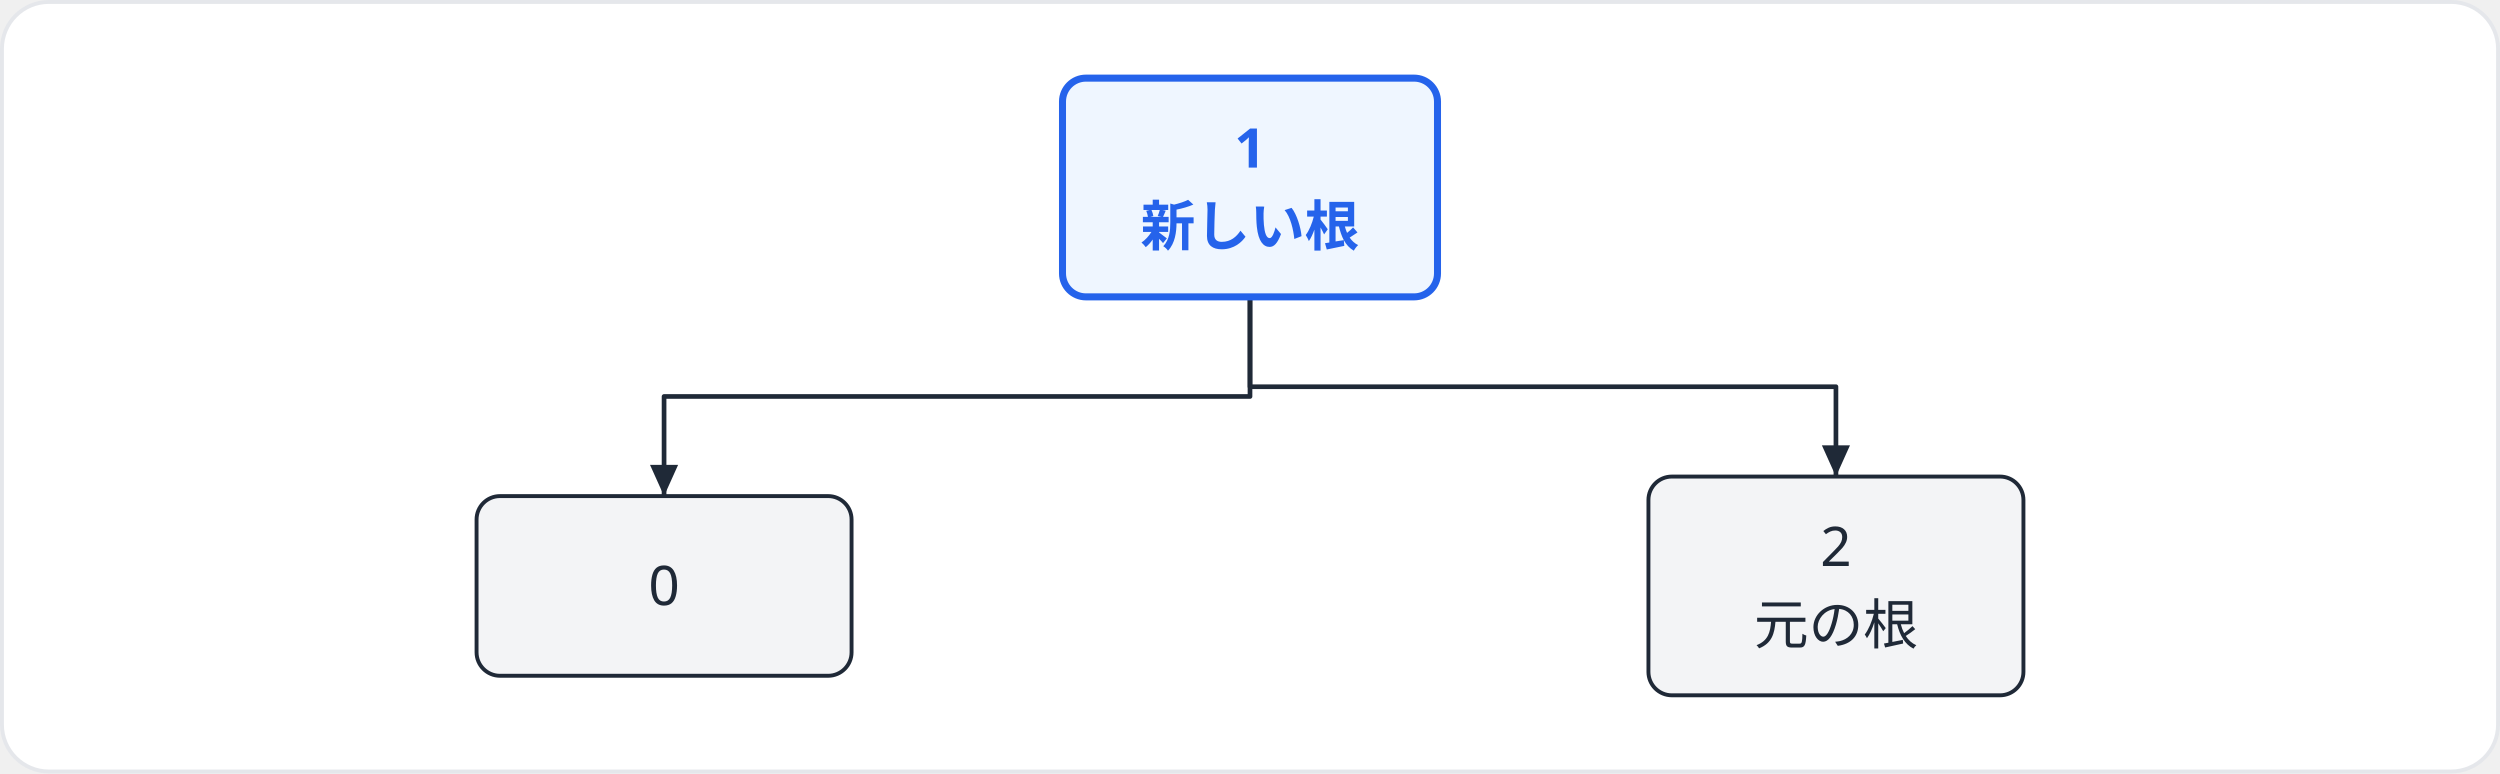
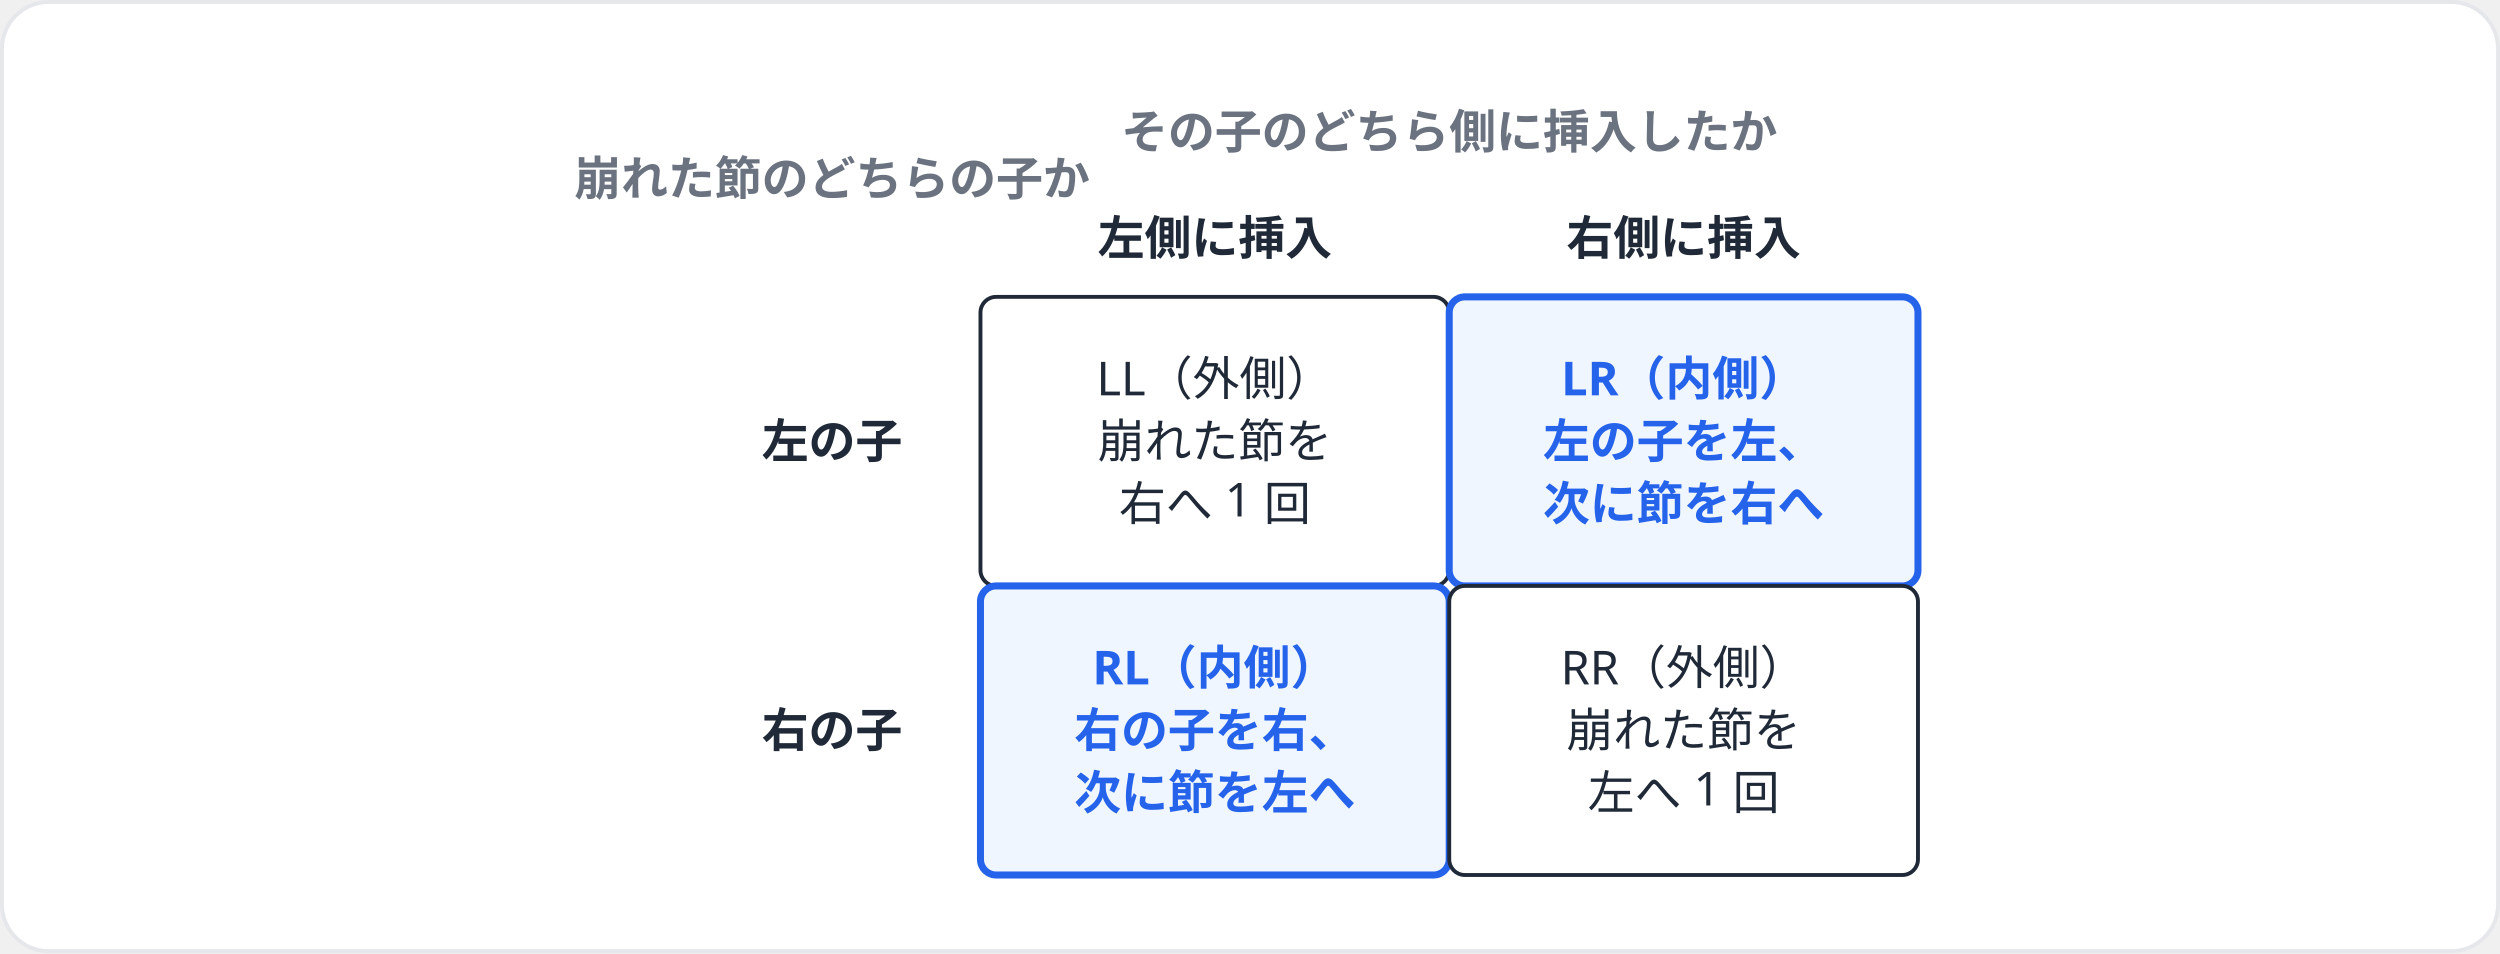
- <svg xmlns="http://www.w3.org/2000/svg" width="640" height="198" viewBox="0 0 640 198">
-   <rect x="0.5" y="0.5" width="639" height="197" rx="12" fill="#ffffff" stroke="#e5e7eb" stroke-width="1" />
-   <g transform="translate(115 20)">
-     <polyline points="205,56 205,81.5 55,81.5 55,107" fill="none" stroke="#1f2937" stroke-width="1.2" stroke-linejoin="round" />
-     <polygon points="55,107 51.4,99 58.6,99" fill="#1f2937" />
-     <polyline points="205,56 205,79 355,79 355,102" fill="none" stroke="#1f2937" stroke-width="1.2" stroke-linejoin="round" />
-     <polygon points="355,102 351.4,94 358.6,94" fill="#1f2937" />
-     <rect x="157" y="0" width="96" height="56" rx="6" fill="#eff6ff" stroke="#2563eb" stroke-width="1.8" />
-     <text x="205" y="22.9" font-family="Hiragino Sans, Hiragino Kaku Gothic ProN, Noto Sans JP, Yu Gothic, Meiryo, sans-serif" font-size="14" fill="#2563eb" text-anchor="middle" font-weight="600">1</text>
-     <text x="205" y="42.9" font-family="Hiragino Sans, Hiragino Kaku Gothic ProN, Noto Sans JP, Yu Gothic, Meiryo, sans-serif" font-size="14" fill="#2563eb" text-anchor="middle" font-weight="600">新しい根</text>
-     <rect x="7" y="107" width="96" height="46" rx="6" fill="#f3f4f6" stroke="#1f2937" stroke-width="1" />
-     <text x="55" y="134.9" font-family="Hiragino Sans, Hiragino Kaku Gothic ProN, Noto Sans JP, Yu Gothic, Meiryo, sans-serif" font-size="14" fill="#1f2937" text-anchor="middle">0</text>
-     <rect x="307" y="102" width="96" height="56" rx="6" fill="#f3f4f6" stroke="#1f2937" stroke-width="1" />
-     <text x="355" y="124.9" font-family="Hiragino Sans, Hiragino Kaku Gothic ProN, Noto Sans JP, Yu Gothic, Meiryo, sans-serif" font-size="14" fill="#1f2937" text-anchor="middle">2</text>
-     <text x="355" y="144.9" font-family="Hiragino Sans, Hiragino Kaku Gothic ProN, Noto Sans JP, Yu Gothic, Meiryo, sans-serif" font-size="14" fill="#1f2937" text-anchor="middle">元の根</text>
+ <svg xmlns="http://www.w3.org/2000/svg" width="640" height="244" viewBox="0 0 640 244">
+   <rect x="0.5" y="0.5" width="639" height="243" rx="12" fill="#ffffff" stroke="#e5e7eb" stroke-width="1" />
+   <g transform="translate(149 20)">
+     <text x="222" y="18" font-family="Hiragino Sans, Hiragino Kaku Gothic ProN, Noto Sans JP, Yu Gothic, Meiryo, sans-serif" font-size="12" fill="#6b7280" text-anchor="middle" font-weight="600">その子のどちら側に挿入したか</text>
+     <text x="64" y="30" font-family="Hiragino Sans, Hiragino Kaku Gothic ProN, Noto Sans JP, Yu Gothic, Meiryo, sans-serif" font-size="12" fill="#6b7280" text-anchor="middle" font-weight="600">崩れた節のどちらの子か</text>
+     <text x="162" y="45.2" font-family="Hiragino Sans, Hiragino Kaku Gothic ProN, Noto Sans JP, Yu Gothic, Meiryo, sans-serif" font-size="12" fill="#1f2937" text-anchor="middle" font-weight="600">左側に挿入</text>
+     <text x="282" y="45.2" font-family="Hiragino Sans, Hiragino Kaku Gothic ProN, Noto Sans JP, Yu Gothic, Meiryo, sans-serif" font-size="12" fill="#1f2937" text-anchor="middle" font-weight="600">右側に挿入</text>
+     <text x="64" y="97.2" font-family="Hiragino Sans, Hiragino Kaku Gothic ProN, Noto Sans JP, Yu Gothic, Meiryo, sans-serif" font-size="12" fill="#1f2937" text-anchor="middle" font-weight="600">左の子</text>
+     <text x="64" y="171.2" font-family="Hiragino Sans, Hiragino Kaku Gothic ProN, Noto Sans JP, Yu Gothic, Meiryo, sans-serif" font-size="12" fill="#1f2937" text-anchor="middle" font-weight="600">右の子</text>
+     <rect x="102" y="56" width="120" height="74" rx="4" fill="#ffffff" stroke="#1f2937" stroke-width="1" />
+     <text x="162" y="81.2" font-family="Hiragino Sans, Hiragino Kaku Gothic ProN, Noto Sans JP, Yu Gothic, Meiryo, sans-serif" font-size="12" fill="#1f2937" text-anchor="middle">LL（外側）</text>
+     <text x="162" y="97.2" font-family="Hiragino Sans, Hiragino Kaku Gothic ProN, Noto Sans JP, Yu Gothic, Meiryo, sans-serif" font-size="12" fill="#1f2937" text-anchor="middle">崩れた節を</text>
+     <text x="162" y="113.2" font-family="Hiragino Sans, Hiragino Kaku Gothic ProN, Noto Sans JP, Yu Gothic, Meiryo, sans-serif" font-size="12" fill="#1f2937" text-anchor="middle">右へ 1 回</text>
+     <rect x="222" y="56" width="120" height="74" rx="4" fill="#eff6ff" stroke="#2563eb" stroke-width="1.8" />
+     <text x="282" y="81.2" font-family="Hiragino Sans, Hiragino Kaku Gothic ProN, Noto Sans JP, Yu Gothic, Meiryo, sans-serif" font-size="12" fill="#2563eb" text-anchor="middle" font-weight="600">LR（内側）</text>
+     <text x="282" y="97.2" font-family="Hiragino Sans, Hiragino Kaku Gothic ProN, Noto Sans JP, Yu Gothic, Meiryo, sans-serif" font-size="12" fill="#2563eb" text-anchor="middle" font-weight="600">左の子を左、</text>
+     <text x="282" y="113.2" font-family="Hiragino Sans, Hiragino Kaku Gothic ProN, Noto Sans JP, Yu Gothic, Meiryo, sans-serif" font-size="12" fill="#2563eb" text-anchor="middle" font-weight="600">次に節を右へ</text>
+     <rect x="102" y="130" width="120" height="74" rx="4" fill="#eff6ff" stroke="#2563eb" stroke-width="1.8" />
+     <text x="162" y="155.2" font-family="Hiragino Sans, Hiragino Kaku Gothic ProN, Noto Sans JP, Yu Gothic, Meiryo, sans-serif" font-size="12" fill="#2563eb" text-anchor="middle" font-weight="600">RL（内側）</text>
+     <text x="162" y="171.2" font-family="Hiragino Sans, Hiragino Kaku Gothic ProN, Noto Sans JP, Yu Gothic, Meiryo, sans-serif" font-size="12" fill="#2563eb" text-anchor="middle" font-weight="600">右の子を右、</text>
+     <text x="162" y="187.2" font-family="Hiragino Sans, Hiragino Kaku Gothic ProN, Noto Sans JP, Yu Gothic, Meiryo, sans-serif" font-size="12" fill="#2563eb" text-anchor="middle" font-weight="600">次に節を左へ</text>
+     <rect x="222" y="130" width="120" height="74" rx="4" fill="#ffffff" stroke="#1f2937" stroke-width="1" />
+     <text x="282" y="155.2" font-family="Hiragino Sans, Hiragino Kaku Gothic ProN, Noto Sans JP, Yu Gothic, Meiryo, sans-serif" font-size="12" fill="#1f2937" text-anchor="middle">RR（外側）</text>
+     <text x="282" y="171.2" font-family="Hiragino Sans, Hiragino Kaku Gothic ProN, Noto Sans JP, Yu Gothic, Meiryo, sans-serif" font-size="12" fill="#1f2937" text-anchor="middle">崩れた節を</text>
+     <text x="282" y="187.2" font-family="Hiragino Sans, Hiragino Kaku Gothic ProN, Noto Sans JP, Yu Gothic, Meiryo, sans-serif" font-size="12" fill="#1f2937" text-anchor="middle">左へ 1 回</text>
  </g>
</svg>
